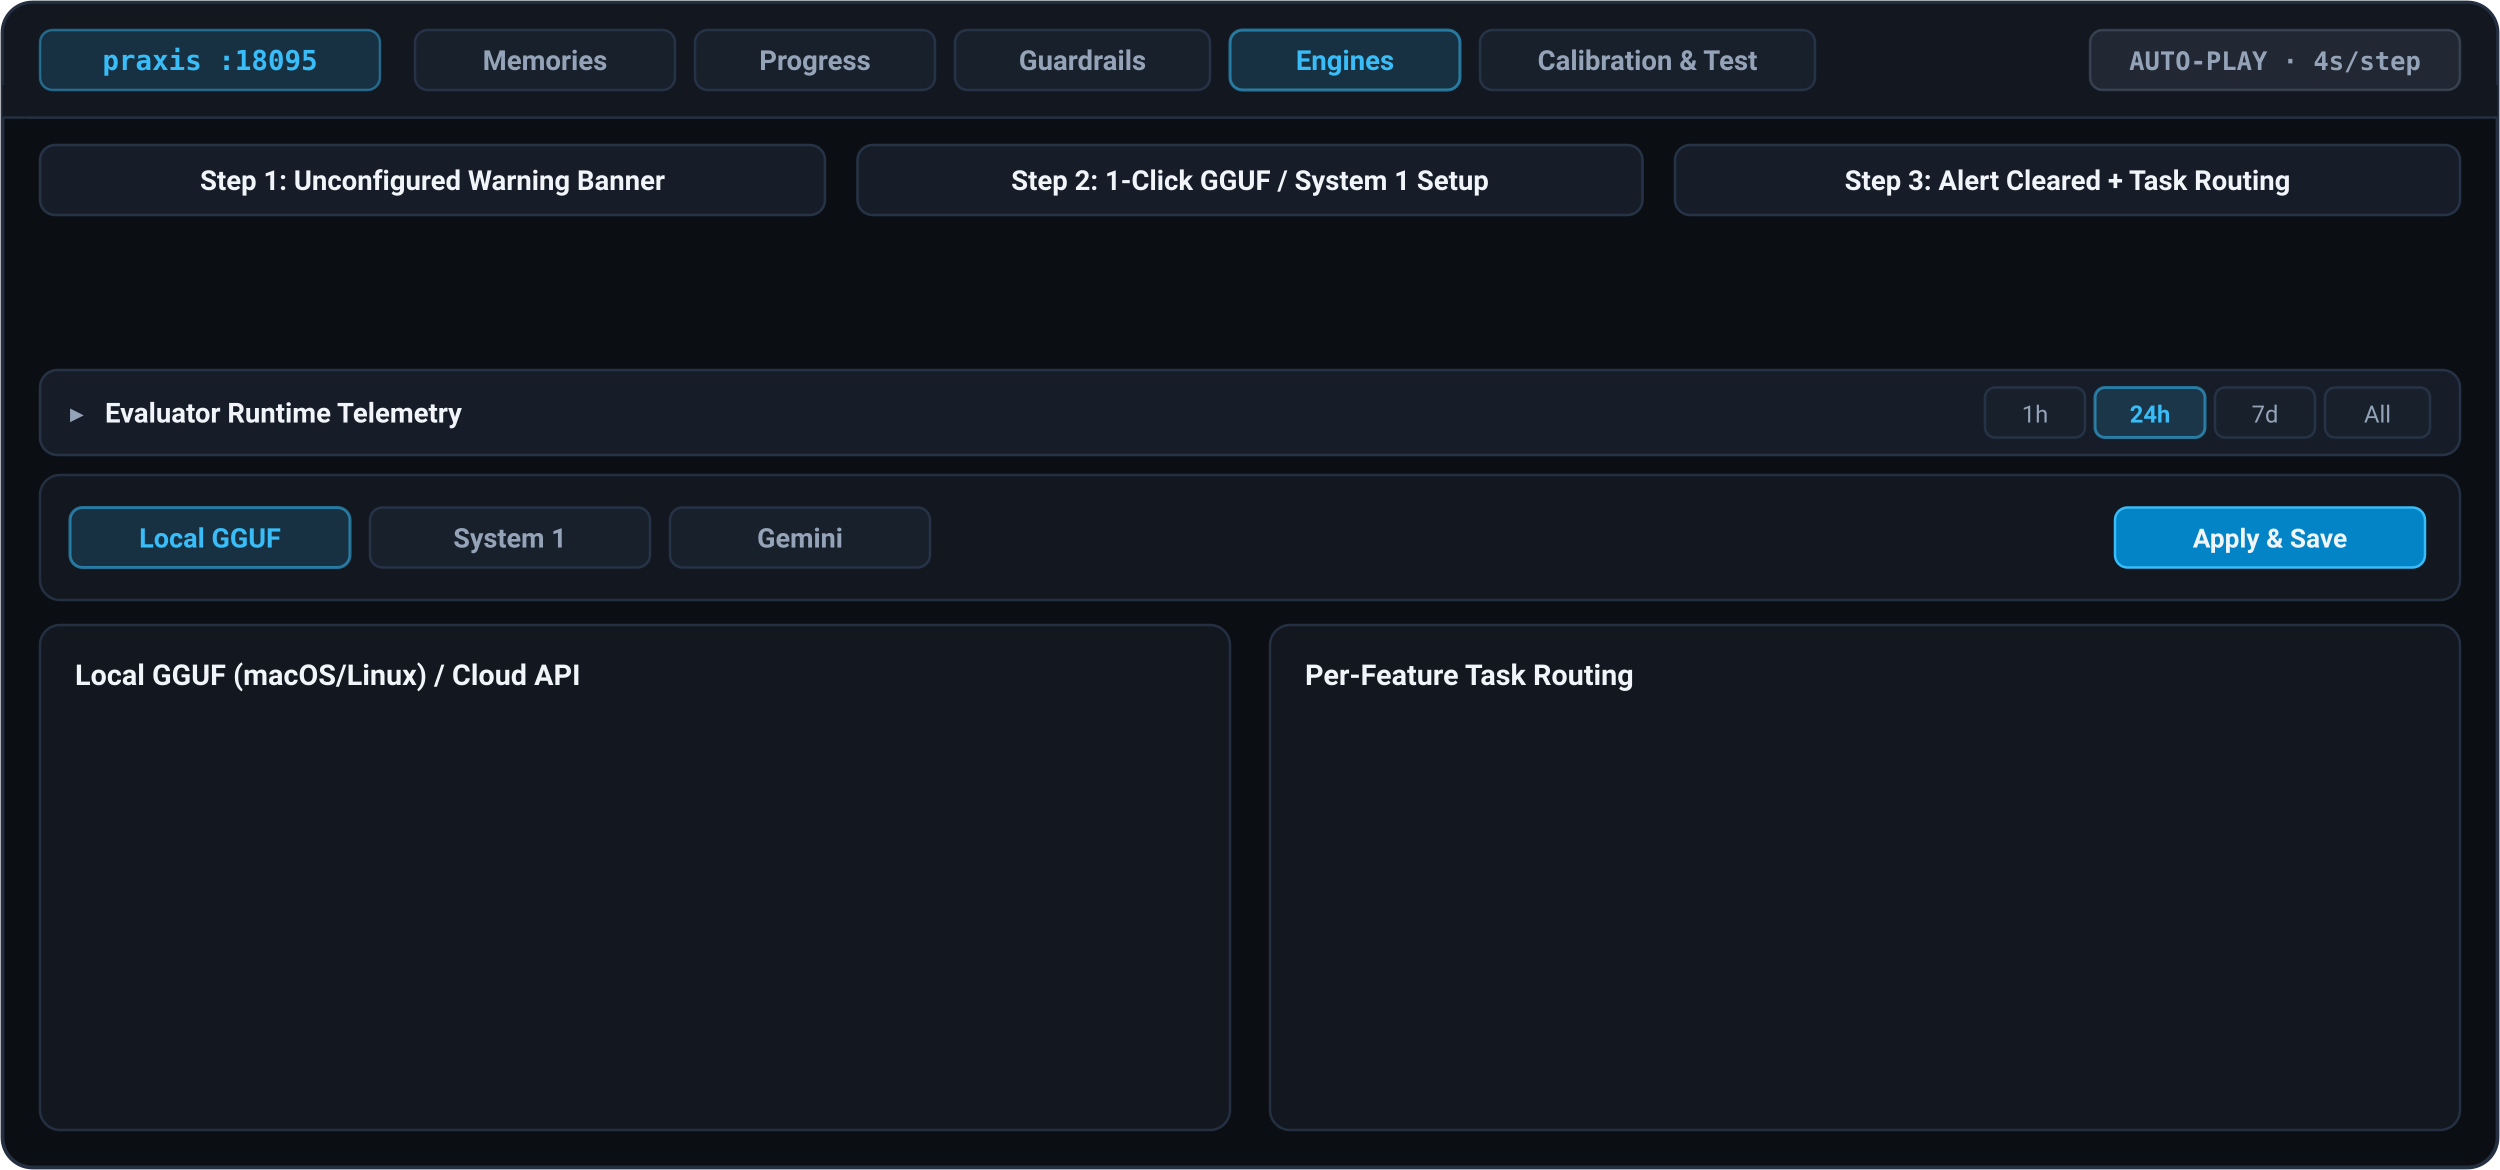
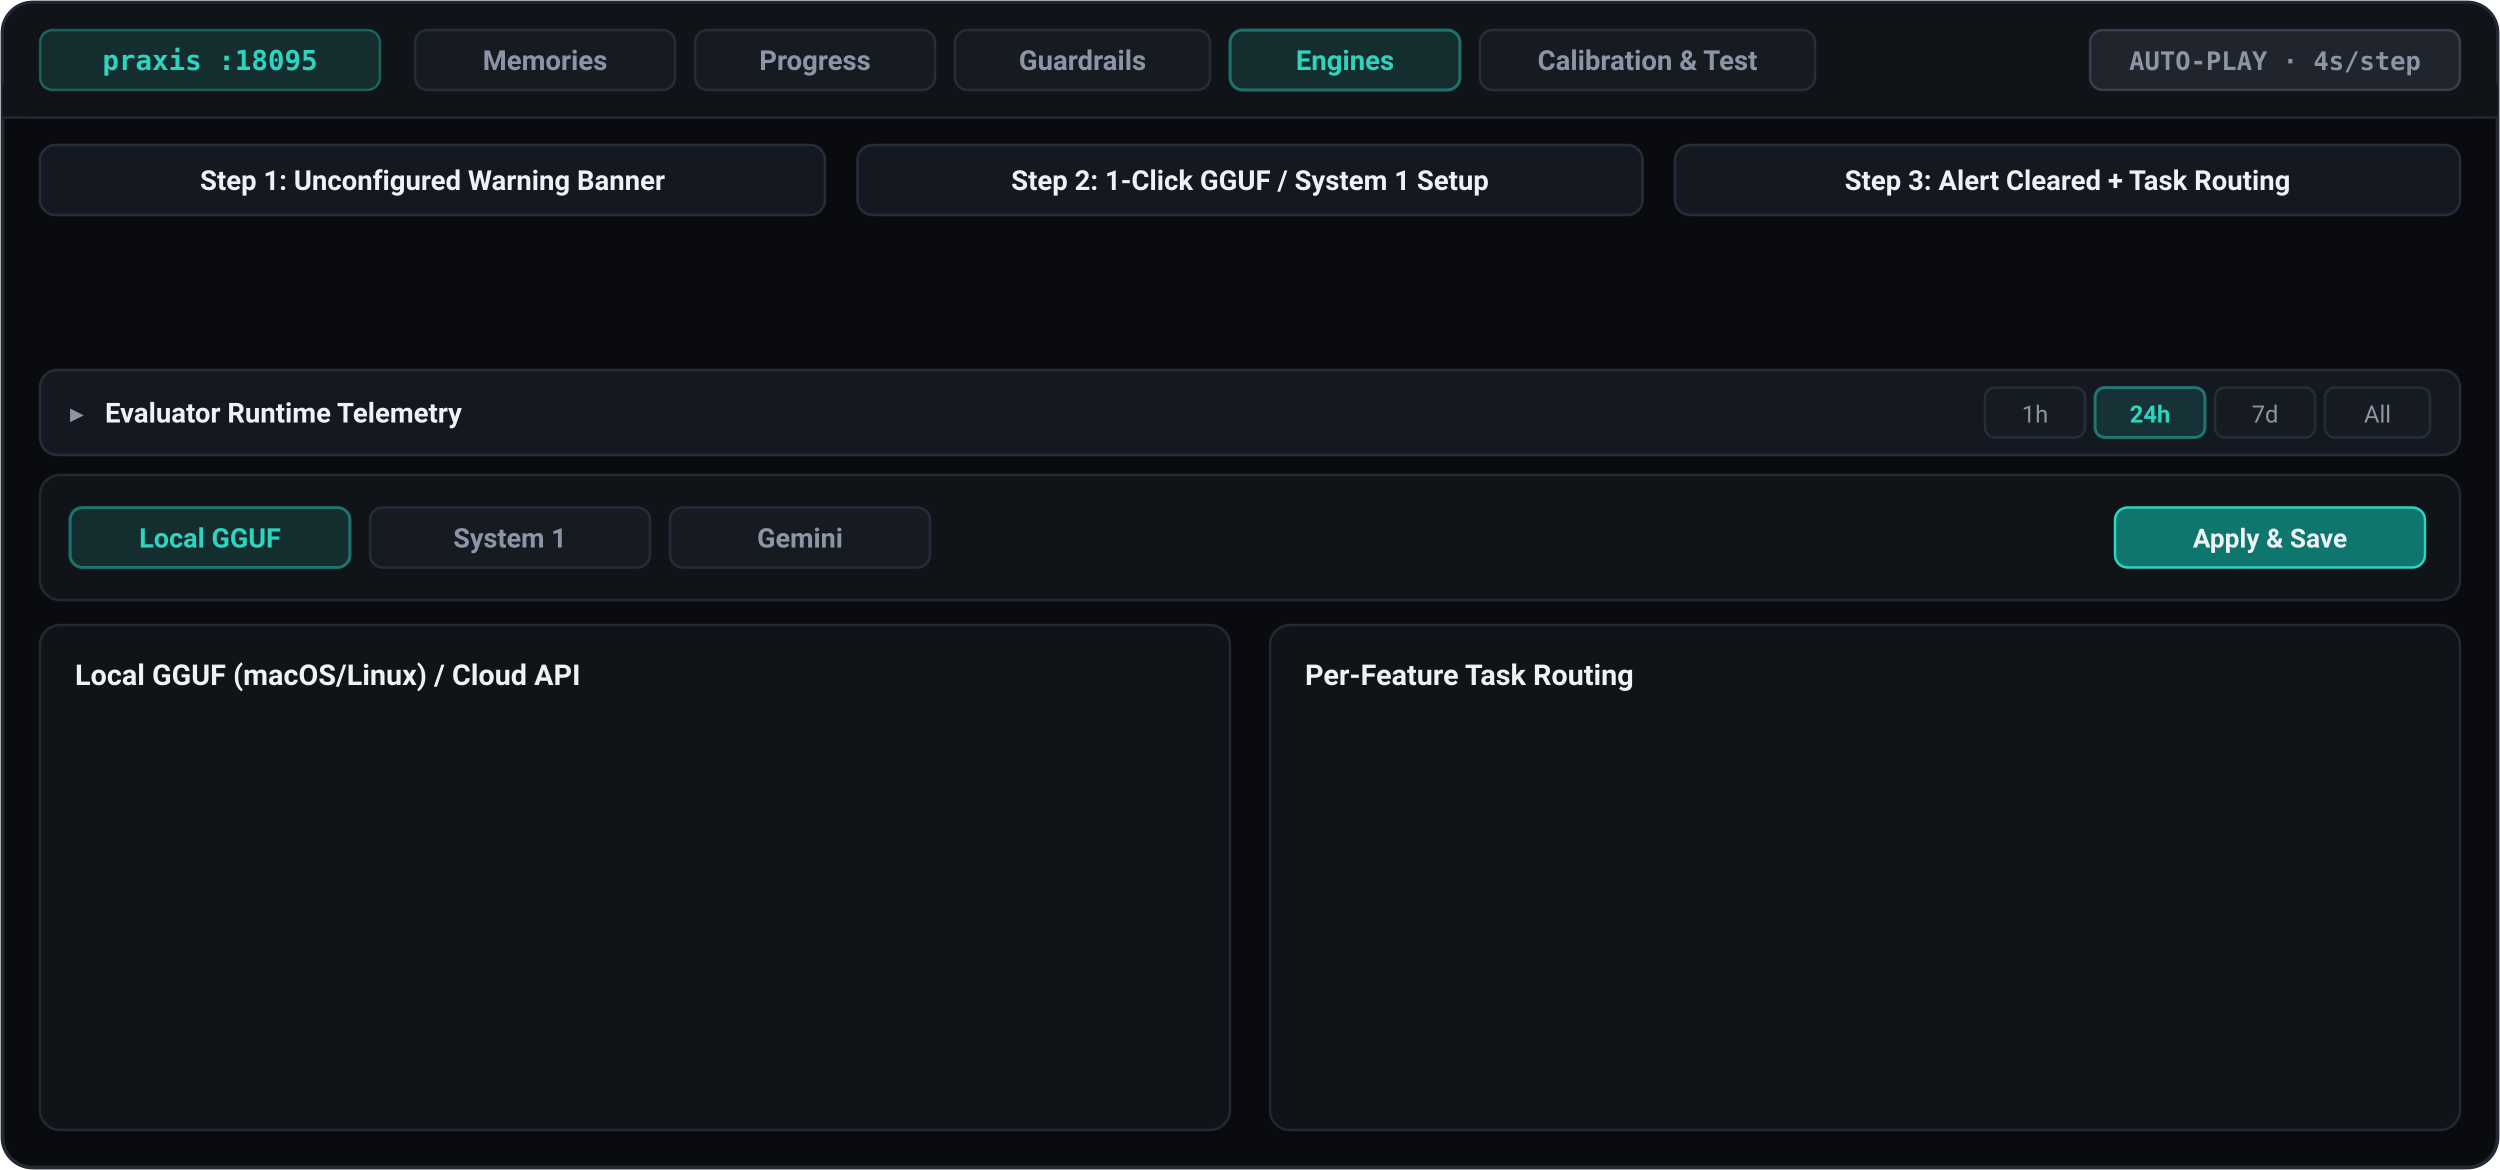
<svg xmlns="http://www.w3.org/2000/svg" viewBox="0 0 1000 468" width="100%" height="100%" role="img" aria-label="Praxis Console Tab 4 Engines Telemetry, Setup and Routing Simulation">
  <style>
-     .outer { fill: #0b0e13; stroke: #243041; stroke-width: 1.5; }
-     .topbar { fill: #121720; stroke: #243041; stroke-width: 1; }
-     .card { fill: #121720; stroke: #243041; stroke-width: 1; }
-     .sub { fill: #161d28; stroke: #263346; stroke-width: 1; }
-     .sub-hi { fill: rgba(56, 189, 248, 0.10); stroke: rgba(56, 189, 248, 0.45); stroke-width: 1.2; }
+     .outer { fill: #090b0e; stroke: #222934; stroke-width: 1.5; }
+     .topbar { fill: #101318; stroke: #222934; stroke-width: 1; }
+     .card { fill: #101318; stroke: #222934; stroke-width: 1; }
+     .sub { fill: #141820; stroke: #252d3a; stroke-width: 1; }
+     .sub-hi { fill: rgba(45, 212, 191, 0.10); stroke: rgba(45, 212, 191, 0.36); stroke-width: 1.2; }
    .sub-ok { fill: rgba(16, 185, 129, 0.10); stroke: rgba(16, 185, 129, 0.45); stroke-width: 1.2; }
    .sub-warn { fill: rgba(245, 158, 11, 0.10); stroke: rgba(245, 158, 11, 0.45); stroke-width: 1.2; }
    .sub-err { fill: rgba(239, 68, 68, 0.10); stroke: rgba(239, 68, 68, 0.48); stroke-width: 1.2; }
-     .pill-idle { fill: #18202c; stroke: #263346; stroke-width: 1; }
-     .pill-act { fill: rgba(56, 189, 248, 0.16); stroke: rgba(56, 189, 248, 0.55); stroke-width: 1.2; }
+     .pill-idle { fill: #161b22; stroke: #252d3a; stroke-width: 1; }
+     .pill-act { fill: rgba(45, 212, 191, 0.14); stroke: rgba(45, 212, 191, 0.46); stroke-width: 1.2; }
    .b-ok { fill: rgba(16, 185, 129, 0.16); stroke: rgba(16, 185, 129, 0.45); stroke-width: 1; }
    .b-err { fill: rgba(239, 68, 68, 0.16); stroke: rgba(239, 68, 68, 0.45); stroke-width: 1; }
    .b-warn { fill: rgba(245, 158, 11, 0.16); stroke: rgba(245, 158, 11, 0.45); stroke-width: 1; }
-     .b-info { fill: rgba(56, 189, 248, 0.16); stroke: rgba(56, 189, 248, 0.45); stroke-width: 1; }
+     .b-info { fill: rgba(45, 212, 191, 0.14); stroke: rgba(45, 212, 191, 0.36); stroke-width: 1; }
    .b-mut { fill: rgba(100, 116, 139, 0.18); stroke: rgba(100, 116, 139, 0.4); stroke-width: 1; }
    .sans { font-family: -apple-system, BlinkMacSystemFont, "Segoe UI", "Apple SD Gothic Neo", "Noto Sans KR", "Malgun Gothic", Roboto, sans-serif; }
    .mono { font-family: "JetBrains Mono", "SF Mono", Menlo, Consolas, monospace; }
-     .t-pri { fill: #f1f5f9; }
-     .t-sec { fill: #94a3b8; }
-     .t-mut { fill: #64748b; }
-     .t-acc { fill: #38bdf8; }
+     .t-pri { fill: #eef2f6; }
+     .t-sec { fill: #8b95a5; }
+     .t-mut { fill: #606b7b; }
+     .t-acc { fill: #2dd4bf; }
    .t-ok { fill: #34d399; }
    .t-warn { fill: #fbbf24; }
    .t-err { fill: #f87171; }
-     .btn-pri { fill: #0284c7; stroke: #38bdf8; stroke-width: 1; }
+     .btn-pri { fill: #0f766e; stroke: #2dd4bf; stroke-width: 1; }

    /* 12s loop across 3 frames (4s per frame) */
    .f1, .f2, .f3 { opacity: 0; }
    .f1 { animation: loop1 12s infinite; }
    .f2 { animation: loop2 12s infinite; }
    .f3 { animation: loop3 12s infinite; }
    @keyframes loop1 { 0%, 31% { opacity: 1; } 34%, 100% { opacity: 0; } }
    @keyframes loop2 { 0%, 32% { opacity: 0; } 34%, 65% { opacity: 1; } 68%, 100% { opacity: 0; } }
    @keyframes loop3 { 0%, 66% { opacity: 0; } 68%, 98% { opacity: 1; } 100% { opacity: 0; } }
  </style>
  <rect class="outer" x="1" y="1" width="998" height="466" rx="12" />
  <rect class="topbar" x="1" y="1" width="998" height="46" rx="12" />
-   <rect x="1" y="34" width="998" height="13" fill="#121720" />
-   <line x1="1" y1="47" x2="999" y2="47" stroke="#243041" stroke-width="1" />
+   <rect x="1" y="34" width="998" height="13" fill="#101318" />
+   <line x1="1" y1="47" x2="999" y2="47" stroke="#222934" stroke-width="1" />
  <rect class="b-info" x="16" y="12" width="136" height="24" rx="5" />
  <text x="84" y="28" text-anchor="middle" class="mono t-acc" font-size="11" font-weight="700">praxis :18095</text>
  <rect class="pill-idle" x="166" y="12" width="104" height="24" rx="5" />
  <text x="218.0" y="28" text-anchor="middle" class="sans t-sec" font-size="11" font-weight="600">Memories</text>
  <rect class="pill-idle" x="278" y="12" width="96" height="24" rx="5" />
  <text x="326.0" y="28" text-anchor="middle" class="sans t-sec" font-size="11" font-weight="600">Progress</text>
  <rect class="pill-idle" x="382" y="12" width="102" height="24" rx="5" />
  <text x="433.0" y="28" text-anchor="middle" class="sans t-sec" font-size="11" font-weight="600">Guardrails</text>
  <rect class="pill-act" x="492" y="12" width="92" height="24" rx="5" />
  <text x="538.0" y="28" text-anchor="middle" class="sans t-acc" font-size="11" font-weight="700">Engines</text>
  <rect class="pill-idle" x="592" y="12" width="134" height="24" rx="5" />
  <text x="659.0" y="28" text-anchor="middle" class="sans t-sec" font-size="11" font-weight="600">Calibration &amp; Test</text>
  <rect class="b-mut" x="836" y="12" width="148" height="24" rx="5" />
  <text x="910" y="28" text-anchor="middle" class="mono t-sec" font-size="10.2" font-weight="600">AUTO-PLAY · 4s/step</text>
  <rect class="sub" x="16" y="58" width="314" height="28" rx="6" />
  <g class="f1">
    <rect class="sub-hi" x="16" y="58" width="314" height="28" rx="6" />
  </g>
  <text x="173" y="76" text-anchor="middle" class="sans t-pri" font-size="11" font-weight="600">Step 1: Unconfigured Warning Banner</text>
  <rect class="sub" x="343" y="58" width="314" height="28" rx="6" />
  <g class="f2">
    <rect class="sub-hi" x="343" y="58" width="314" height="28" rx="6" />
  </g>
  <text x="500" y="76" text-anchor="middle" class="sans t-pri" font-size="11" font-weight="600">Step 2: 1-Click GGUF / System 1 Setup</text>
  <rect class="sub" x="670" y="58" width="314" height="28" rx="6" />
  <g class="f3">
    <rect class="sub-hi" x="670" y="58" width="314" height="28" rx="6" />
  </g>
  <text x="827" y="76" text-anchor="middle" class="sans t-pri" font-size="11" font-weight="600">Step 3: Alert Cleared + Task Routing</text>
  <g class="f1">
    <rect class="sub-warn" x="16" y="96" width="968" height="44" rx="7" />
    <path d="M36 112 L44 126 L28 126 Z" fill="none" stroke="#fbbf24" stroke-width="1.8" stroke-linejoin="round" />
    <line x1="36" y1="117" x2="36" y2="122" stroke="#fbbf24" stroke-width="1.8" />
    <circle cx="36" cy="124.2" r="0.8" fill="#fbbf24" />
    <text x="54" y="114" class="sans t-warn" font-size="11.5" font-weight="700">Inference Engine Setup Required</text>
    <text x="54" y="131" class="sans t-pri" font-size="10.5">No API key or local GGUF runtime configured yet — commit &amp; guardrails paused.</text>
  </g>
  <g class="f2">
    <rect class="sub-warn" x="16" y="96" width="968" height="44" rx="7" />
    <path d="M36 112 L44 126 L28 126 Z" fill="none" stroke="#fbbf24" stroke-width="1.8" stroke-linejoin="round" />
    <line x1="36" y1="117" x2="36" y2="122" stroke="#fbbf24" stroke-width="1.8" />
    <circle cx="36" cy="124.2" r="0.8" fill="#fbbf24" />
    <text x="54" y="114" class="sans t-warn" font-size="11.5" font-weight="700">Inference Engine Setup Required</text>
    <text x="54" y="131" class="sans t-pri" font-size="10.5">No API key or local GGUF runtime configured yet — commit &amp; guardrails paused.</text>
  </g>
  <g class="f3">
    <rect class="sub-ok" x="16" y="96" width="968" height="44" rx="7" />
    <path d="M30 118 L34 122 L42 114" fill="none" stroke="#34d399" stroke-width="2" stroke-linecap="round" stroke-linejoin="round" />
    <text x="50" y="122" class="sans t-ok" font-size="11.5" font-weight="700">ACTIVE · gemini-decision-1 / Local GGUF  —  #engineSetupAlert Cleared (HTMX OOB)</text>
  </g>
  <rect class="sub" x="16" y="148" width="968" height="34" rx="7" />
  <text x="28" y="169" class="sans t-sec" font-size="11">▸</text>
  <text x="42" y="169" class="sans t-pri" font-size="11" font-weight="700">Evaluator Runtime Telemetry</text>
  <g class="f1">
    <rect class="b-mut" x="214" y="155" width="90" height="20" rx="4" />
    <text x="259" y="169" text-anchor="middle" class="mono t-sec" font-size="9.8">24h: 0 calls</text>
  </g>
  <g class="f2">
    <rect class="b-mut" x="214" y="155" width="90" height="20" rx="4" />
    <text x="259" y="169" text-anchor="middle" class="mono t-sec" font-size="9.8">24h: 0 calls</text>
  </g>
  <g class="f3">
    <rect class="b-info" x="214" y="155" width="90" height="20" rx="4" />
    <text x="259" y="169" text-anchor="middle" class="mono t-acc" font-size="9.8" font-weight="700">24h: 6 calls</text>
    <rect class="b-mut" x="310" y="155" width="76" height="20" rx="4" />
    <text x="348" y="169" text-anchor="middle" class="mono t-sec" font-size="9.5">avg 42ms</text>
    <rect class="b-mut" x="392" y="155" width="80" height="20" rx="4" />
    <text x="432" y="169" text-anchor="middle" class="mono t-sec" font-size="9.5">p95 110ms</text>
    <rect class="b-mut" x="478" y="155" width="70" height="20" rx="4" />
    <text x="513" y="169" text-anchor="middle" class="mono t-sec" font-size="9.5">Σ 252ms</text>
  </g>
  <rect class="pill-idle" x="794" y="155" width="40" height="20" rx="4" />
  <text x="814" y="169" text-anchor="middle" class="sans t-sec" font-size="9.5">1h</text>
  <rect class="pill-act" x="838" y="155" width="44" height="20" rx="4" />
  <text x="860" y="169" text-anchor="middle" class="sans t-acc" font-size="9.5" font-weight="700">24h</text>
  <rect class="pill-idle" x="886" y="155" width="40" height="20" rx="4" />
  <text x="906" y="169" text-anchor="middle" class="sans t-sec" font-size="9.5">7d</text>
  <rect class="pill-idle" x="930" y="155" width="42" height="20" rx="4" />
  <text x="951" y="169" text-anchor="middle" class="sans t-sec" font-size="9.5">All</text>
  <rect class="card" x="16" y="190" width="968" height="50" rx="8" />
  <rect class="pill-act" x="28" y="203" width="112" height="24" rx="5" />
  <text x="84" y="219" text-anchor="middle" class="sans t-acc" font-size="10.8" font-weight="700">Local GGUF</text>
  <rect class="pill-idle" x="148" y="203" width="112" height="24" rx="5" />
  <text x="204" y="219" text-anchor="middle" class="sans t-sec" font-size="10.8" font-weight="600">System 1</text>
  <rect class="pill-idle" x="268" y="203" width="104" height="24" rx="5" />
  <text x="320" y="219" text-anchor="middle" class="sans t-sec" font-size="10.8" font-weight="600">Gemini</text>
  <g class="f1">
    <rect class="b-err" x="560" y="203" width="276" height="24" rx="5" />
    <text x="698" y="219" text-anchor="middle" class="mono t-err" font-size="10.2" font-weight="700">INACTIVE · Setup Required</text>
  </g>
  <g class="f2">
    <rect class="b-warn" x="560" y="203" width="276" height="24" rx="5" />
    <text x="698" y="219" text-anchor="middle" class="mono t-warn" font-size="10.2" font-weight="700">DOWNLOADING · 72%</text>
  </g>
  <g class="f3">
    <rect class="b-ok" x="560" y="203" width="276" height="24" rx="5" />
    <text x="698" y="219" text-anchor="middle" class="mono t-ok" font-size="10.2" font-weight="700">ACTIVE · gemini-decision-1 / Local GGUF</text>
  </g>
  <rect class="btn-pri" x="846" y="203" width="124" height="24" rx="5" />
  <text x="908" y="219" text-anchor="middle" class="sans t-pri" font-size="10.5" font-weight="700">Apply &amp; Save</text>
  <rect class="card" x="16" y="250" width="476" height="202" rx="8" />
  <text x="30" y="274" class="sans t-pri" font-size="11.5" font-weight="700">Local GGUF (macOS/Linux) / Cloud API</text>
  <g class="f1">
    <rect class="sub" x="30" y="288" width="448" height="62" rx="6" />
    <text x="44" y="324" class="sans t-sec" font-size="11">Qwen2.5-3B-Instruct-Q4_K_M  [Click Download]</text>
  </g>
  <g class="f2">
    <rect class="sub-warn" x="30" y="288" width="448" height="84" rx="6" />
    <text x="44" y="314" class="sans t-warn" font-size="11" font-weight="600">Downloading model weights... 1.4 GB / 1.9 GB (72%)</text>
-     <rect x="44" y="332" width="420" height="10" rx="5" fill="#1e293b" />
+     <rect x="44" y="332" width="420" height="10" rx="5" fill="#161b22" />
    <rect x="44" y="332" width="302" height="10" rx="5" fill="#fbbf24" />
  </g>
  <g class="f3">
    <rect class="sub-ok" x="30" y="288" width="448" height="84" rx="6" />
    <path d="M44 320 L48 324 L56 316" fill="none" stroke="#34d399" stroke-width="2" stroke-linecap="round" stroke-linejoin="round" />
    <text x="64" y="324" class="sans t-ok" font-size="11.2" font-weight="700">Server running on 127.0.0.1 · Local GGUF Ready</text>
    <rect x="44" y="342" width="420" height="10" rx="5" fill="#10b981" />
  </g>
  <rect class="card" x="508" y="250" width="476" height="202" rx="8" />
  <text x="522" y="274" class="sans t-pri" font-size="11.5" font-weight="700">Per-Feature Task Routing</text>
  <g class="f1">
    <rect class="sub" x="522" y="288" width="448" height="84" rx="6" />
    <text x="536" y="334" class="sans t-sec" font-size="11">Default Fallback: Follow Global Setting</text>
  </g>
  <g class="f2">
    <rect class="sub-hi" x="522" y="288" width="448" height="84" rx="6" />
    <text x="536" y="334" class="sans t-acc" font-size="11" font-weight="600">Configuring System 1 (0 output tokens)...</text>
  </g>
  <g class="f3">
    <rect class="sub-ok" x="522" y="288" width="448" height="84" rx="6" />
    <text x="536" y="322" class="sans t-ok" font-size="11" font-weight="700">Decisions: gemini-decision-1 (0 tokens) · Text Gen: companion</text>
    <rect class="b-info" x="536" y="338" width="118" height="20" rx="4" />
    <text x="595" y="352" text-anchor="middle" class="mono t-acc" font-size="9.5" font-weight="700">0 Output Tokens</text>
  </g>
</svg>
